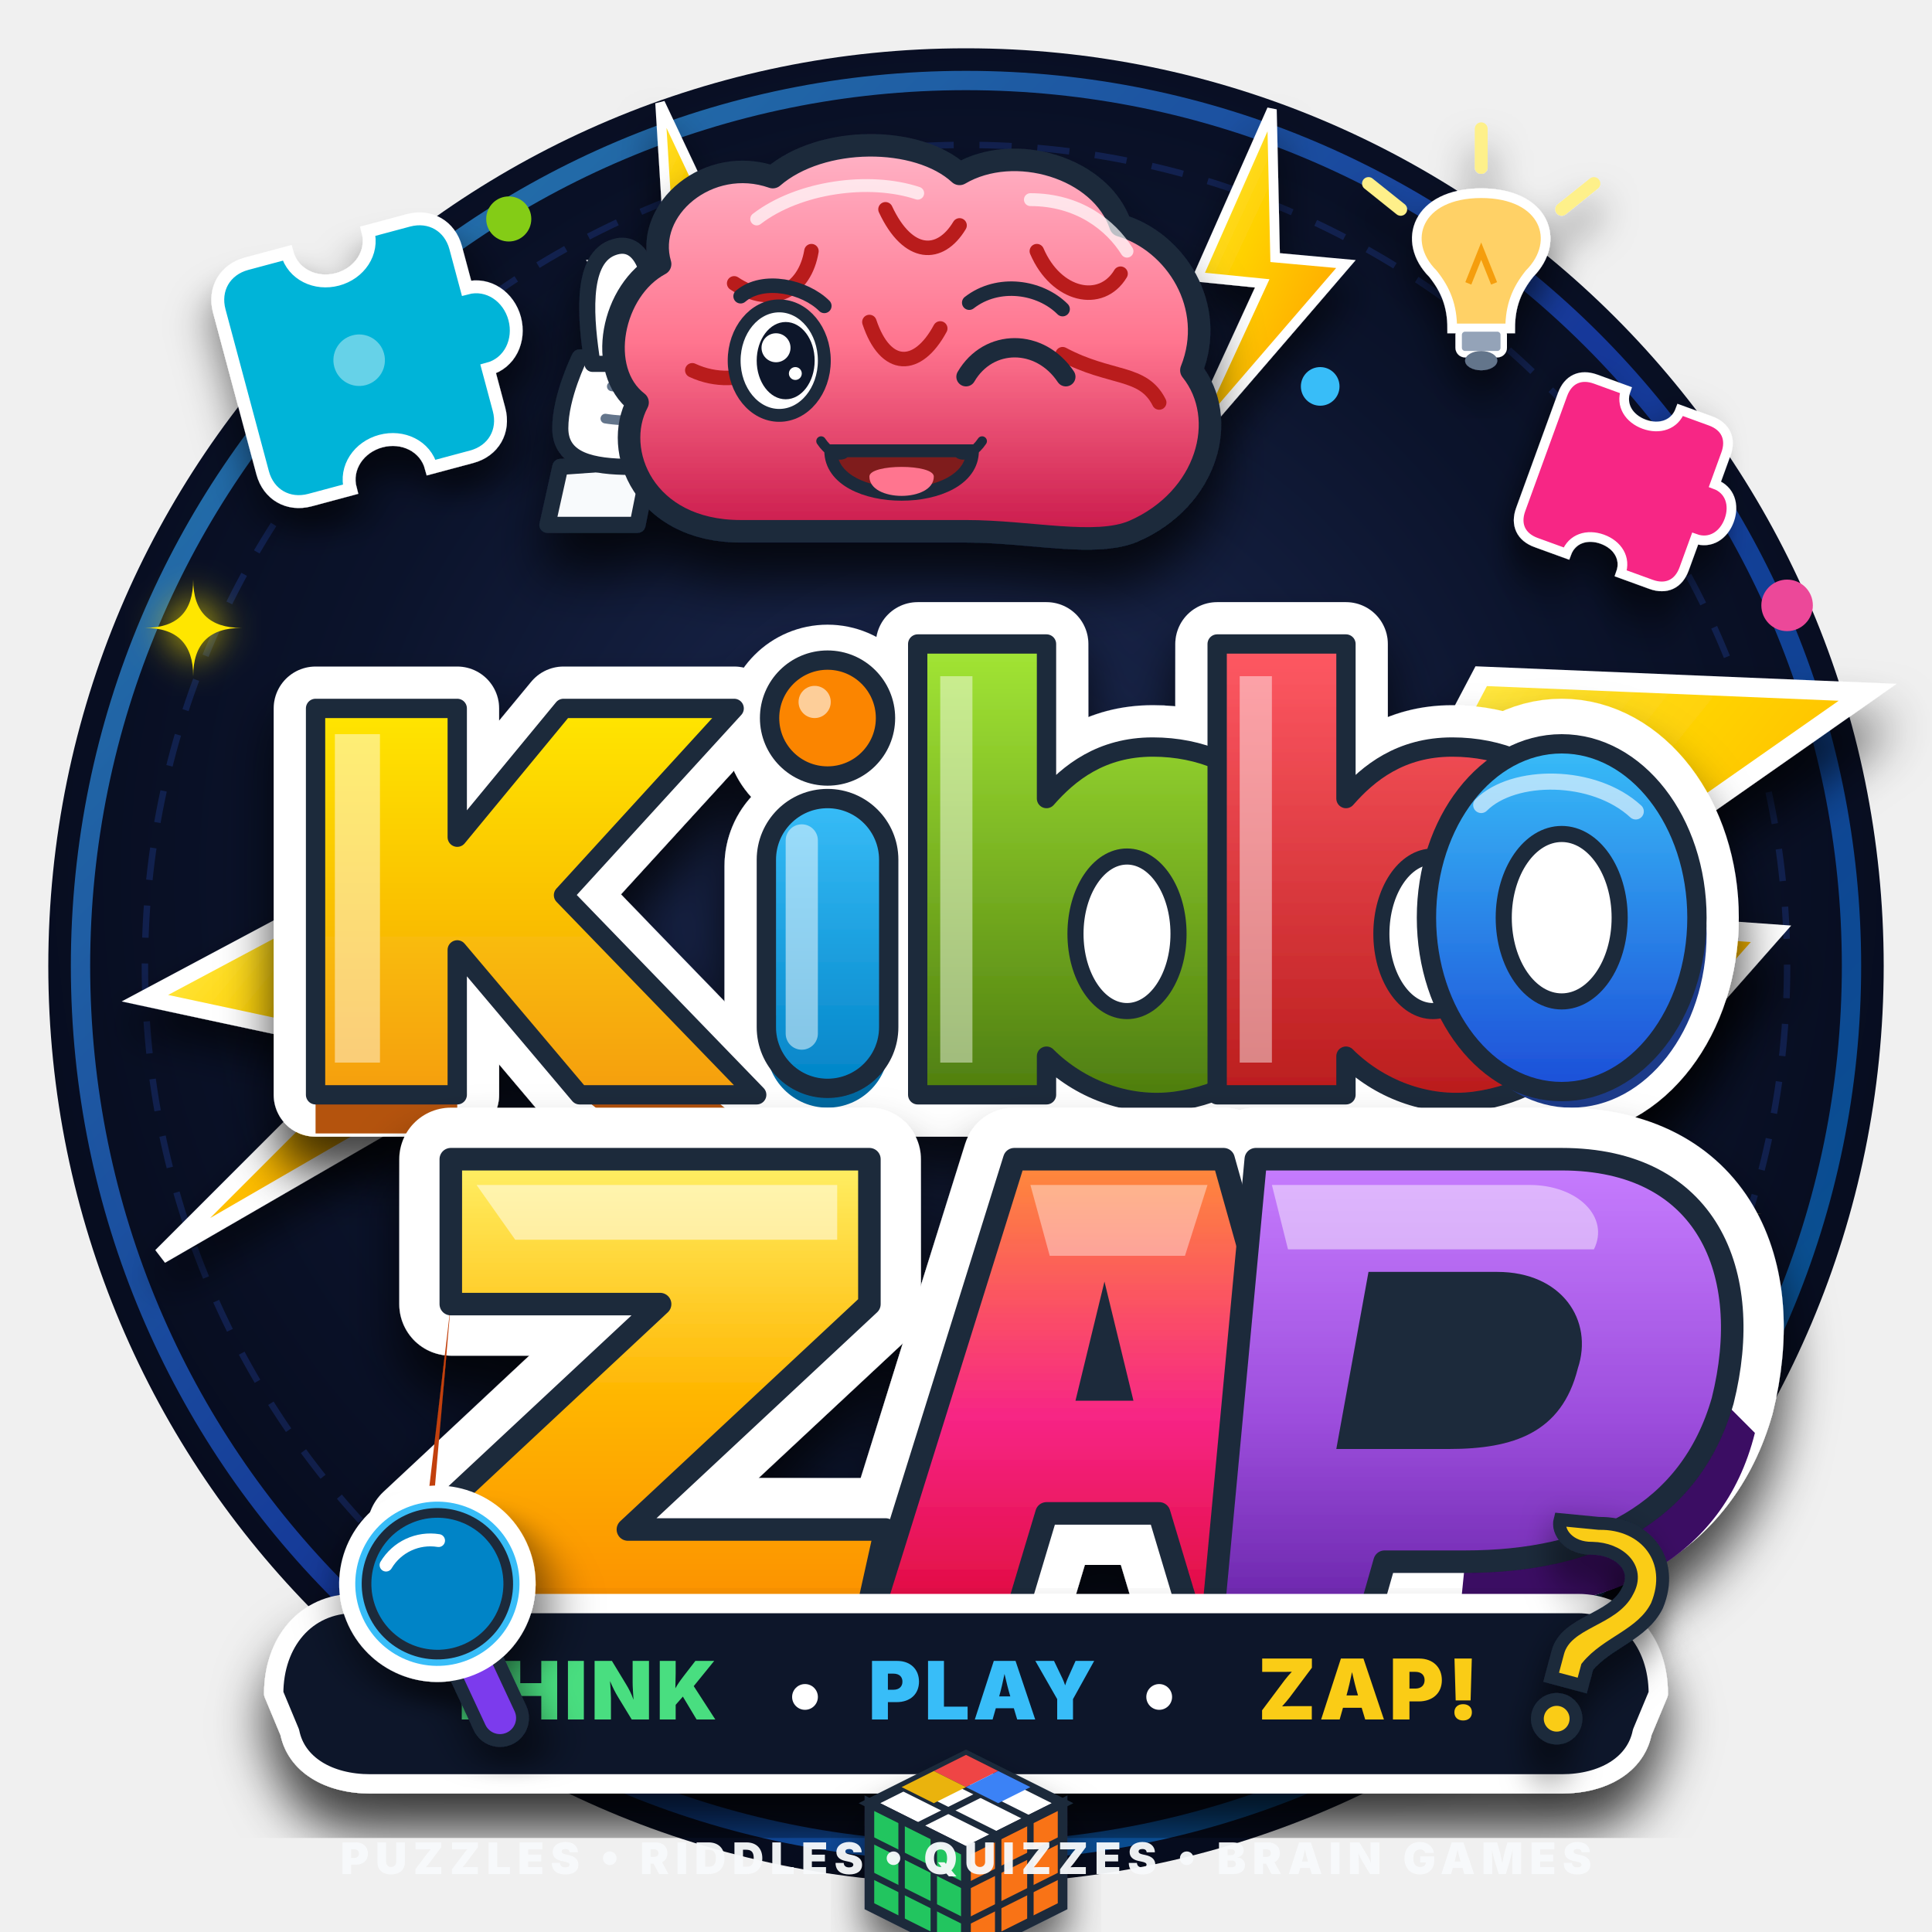
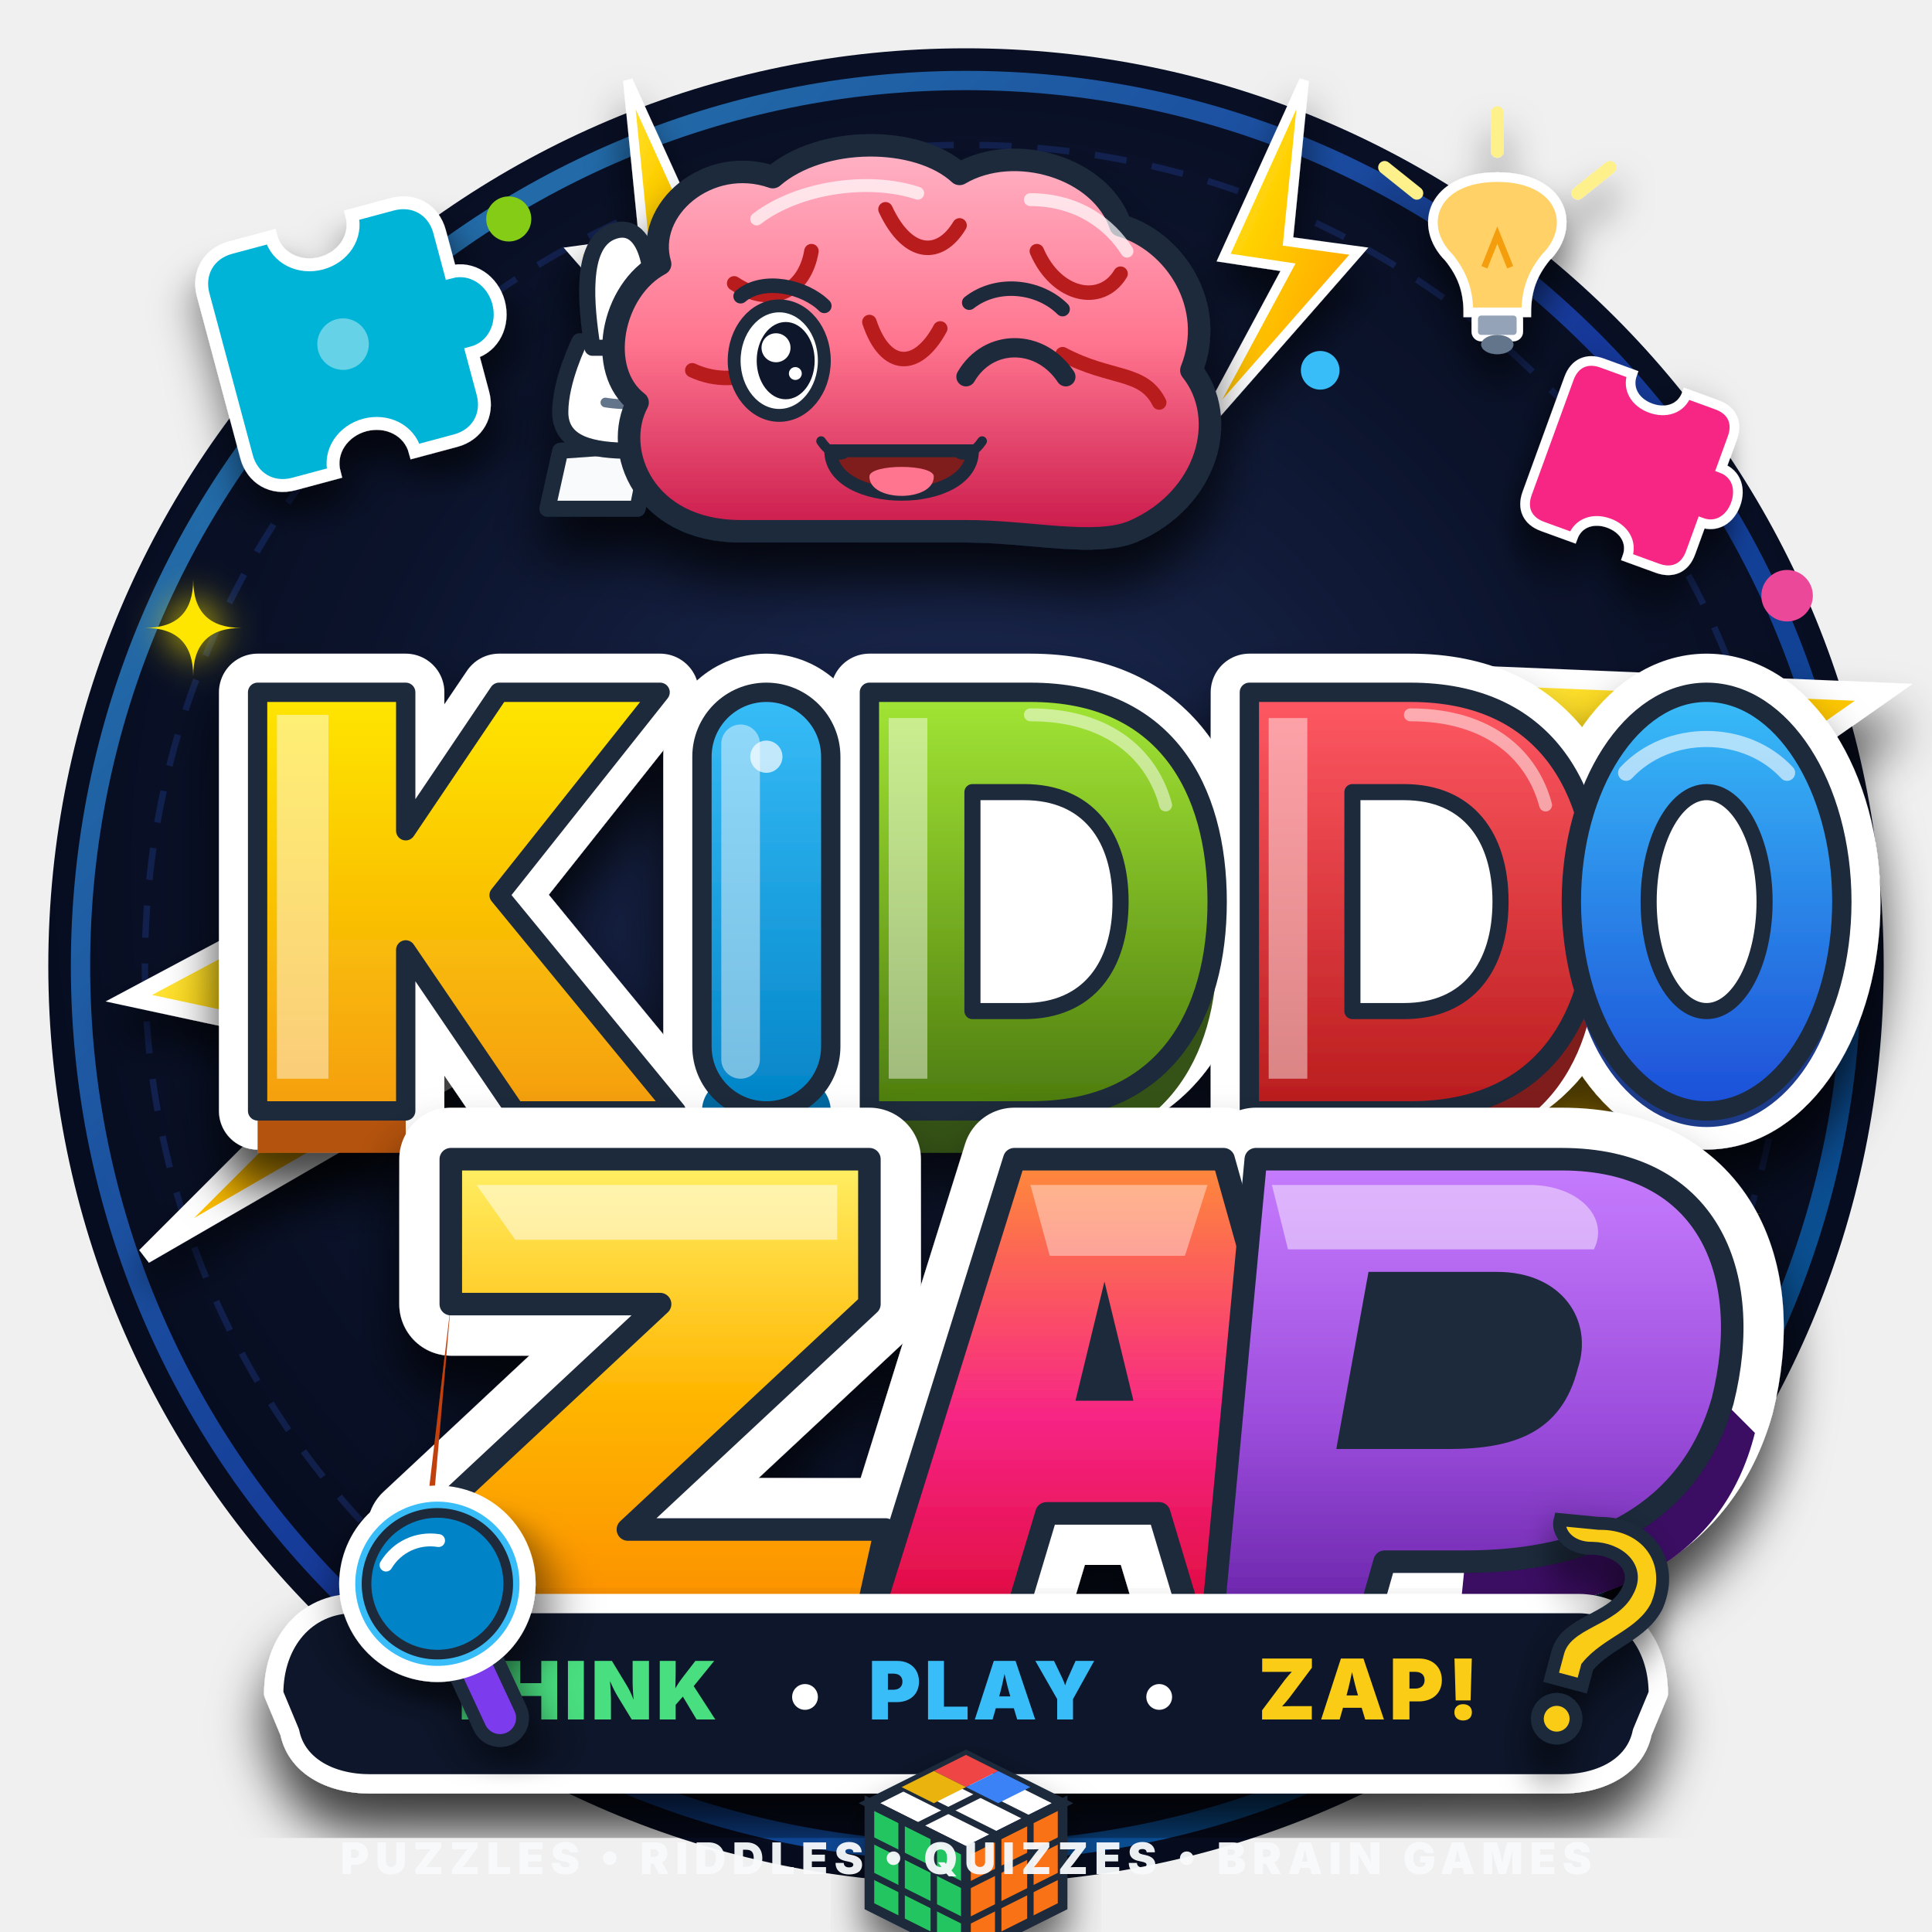
<svg xmlns="http://www.w3.org/2000/svg" viewBox="0 0 600 600" width="100%" height="100%">
  <defs>
    <radialGradient id="bgGrad" cx="50%" cy="45%" r="65%">
      <stop offset="0%" stop-color="#1e2c56" />
      <stop offset="55%" stop-color="#0b132b" />
      <stop offset="100%" stop-color="#040817" />
    </radialGradient>
    <linearGradient id="ringGrad" x1="0%" y1="0%" x2="100%" y2="100%">
      <stop offset="0%" stop-color="#38bdf8" />
      <stop offset="50%" stop-color="#1d4ed8" />
      <stop offset="100%" stop-color="#0284c7" />
    </linearGradient>
    <linearGradient id="brainGrad" x1="0%" y1="0%" x2="0%" y2="100%">
      <stop offset="0%" stop-color="#ffb3c6" />
      <stop offset="50%" stop-color="#ff758f" />
      <stop offset="100%" stop-color="#c9184a" />
    </linearGradient>
-     <linearGradient id="brainHighlight" x1="0%" y1="0%" x2="0%" y2="100%">
-       <stop offset="0%" stop-color="#ffffff" stop-opacity="0.6" />
-       <stop offset="100%" stop-color="#ffffff" stop-opacity="0" />
-     </linearGradient>
    <linearGradient id="lightningGrad" x1="0%" y1="0%" x2="100%" y2="100%">
      <stop offset="0%" stop-color="#fff566" />
      <stop offset="40%" stop-color="#ffd000" />
      <stop offset="100%" stop-color="#ff9100" />
-     </linearGradient>
-     <linearGradient id="lightningSide" x1="0%" y1="0%" x2="100%" y2="100%">
-       <stop offset="0%" stop-color="#ff9100" />
-       <stop offset="100%" stop-color="#d84a00" />
    </linearGradient>
    <linearGradient id="kGrad" x1="0%" y1="0%" x2="0%" y2="100%">
      <stop offset="0%" stop-color="#ffe600" />
      <stop offset="100%" stop-color="#f59e0b" />
    </linearGradient>
    <linearGradient id="iGrad" x1="0%" y1="0%" x2="0%" y2="100%">
      <stop offset="0%" stop-color="#38bdf8" />
      <stop offset="100%" stop-color="#0284c7" />
    </linearGradient>
    <linearGradient id="d1Grad" x1="0%" y1="0%" x2="0%" y2="100%">
      <stop offset="0%" stop-color="#a3e635" />
      <stop offset="100%" stop-color="#4d7c0f" />
    </linearGradient>
    <linearGradient id="d2Grad" x1="0%" y1="0%" x2="0%" y2="100%">
      <stop offset="0%" stop-color="#ff5964" />
      <stop offset="100%" stop-color="#b91c1c" />
    </linearGradient>
    <linearGradient id="oGrad" x1="0%" y1="0%" x2="0%" y2="100%">
      <stop offset="0%" stop-color="#38bdf8" />
      <stop offset="100%" stop-color="#1d4ed8" />
    </linearGradient>
    <linearGradient id="zapZ" x1="0%" y1="0%" x2="0%" y2="100%">
      <stop offset="0%" stop-color="#fff066" />
      <stop offset="45%" stop-color="#ffb703" />
      <stop offset="100%" stop-color="#fb8500" />
    </linearGradient>
    <linearGradient id="zapA" x1="0%" y1="0%" x2="0%" y2="100%">
      <stop offset="0%" stop-color="#ff8c38" />
      <stop offset="50%" stop-color="#f72585" />
      <stop offset="100%" stop-color="#d90429" />
    </linearGradient>
    <linearGradient id="zapP" x1="0%" y1="0%" x2="0%" y2="100%">
      <stop offset="0%" stop-color="#c77dff" />
      <stop offset="50%" stop-color="#9d4edd" />
      <stop offset="100%" stop-color="#5a189a" />
    </linearGradient>
    <filter id="glow" x="-20%" y="-20%" width="140%" height="140%">
      <feGaussianBlur stdDeviation="6" result="blur" />
      <feComposite in="SourceGraphic" in2="blur" operator="over" />
    </filter>
    <filter id="dropShadow" x="-20%" y="-20%" width="140%" height="140%">
      <feDropShadow dx="0" dy="8" stdDeviation="6" flood-color="#000000" flood-opacity="0.6" />
    </filter>
    <filter id="heavyShadow" x="-30%" y="-30%" width="160%" height="160%">
      <feDropShadow dx="0" dy="12" stdDeviation="8" flood-color="#000000" flood-opacity="0.75" />
    </filter>
  </defs>
  <circle cx="300" cy="300" r="285" fill="url(#bgGrad)" />
  <circle cx="300" cy="300" r="275" fill="none" stroke="url(#ringGrad)" stroke-width="6" opacity="0.65" />
  <circle cx="300" cy="300" r="255" fill="none" stroke="#1e3a8a" stroke-width="2" stroke-dasharray="10 8" opacity="0.4" />
  <g filter="url(#dropShadow)">
-     <polygon points="205,32 230,85 210,88 235,140 185,82 208,80" fill="url(#lightningGrad)" stroke="#ffffff" stroke-width="3" />
+     <polygon points="195,25 220,80 200,83 228,135 178,78 200,75" fill="url(#lightningGrad)" stroke="#ffffff" stroke-width="3" />
  </g>
  <g filter="url(#dropShadow)">
-     <polygon points="395,34 372,86 392,88 368,140 418,82 396,80" fill="url(#lightningGrad)" stroke="#ffffff" stroke-width="3" />
+     <polygon points="405,25 380,80 400,83 372,135 422,78 400,75" fill="url(#lightningGrad)" stroke="#ffffff" stroke-width="3" />
  </g>
  <g filter="url(#heavyShadow)">
-     <polygon points="460,210 580,215 480,285 550,290 435,420 470,310 410,305" fill="url(#lightningGrad)" stroke="#ffffff" stroke-width="6" />
+     <polygon points="465,210 585,215 485,285 555,290 435,420 475,310 415,305" fill="url(#lightningGrad)" stroke="#ffffff" stroke-width="6" />
  </g>
  <g filter="url(#dropShadow)">
-     <polygon points="120,270 45,310 115,325 50,390 145,335 90,320" fill="url(#lightningGrad)" stroke="#ffffff" stroke-width="5" />
-   </g>
-   <g transform="translate(65, 85) rotate(-15)" filter="url(#dropShadow)">
+     <polygon points="115,270 40,310 110,325 45,390 140,335 85,320" fill="url(#lightningGrad)" stroke="#ffffff" stroke-width="5" />
+   </g>
+   <g transform="translate(60, 80) rotate(-15)" filter="url(#dropShadow)">
    <path d="M 0,12 C 0,5 5,0 12,0 L 25,0 C 25,7 31,12 38,12 C 45,12 51,7 51,0 L 64,0 C 71,0 76,5 76,12 L 76,25 C 83,25 88,31 88,38 C 88,45 83,51 76,51 L 76,64 C 76,71 71,76 64,76 L 51,76 C 51,69 45,64 38,64 C 31,64 25,69 25,76 L 12,76 C 5,76 0,71 0,64 Z" fill="#00b4d8" stroke="#ffffff" stroke-width="4" />
    <circle cx="38" cy="38" r="8" fill="#ffffff" opacity="0.4" />
  </g>
-   <g transform="translate(435, 60)" filter="url(#dropShadow)">
+   <g transform="translate(440, 55)" filter="url(#dropShadow)">
    <line x1="25" y1="-8" x2="25" y2="-20" stroke="#fef08a" stroke-width="4" stroke-linecap="round" />
    <line x1="50" y1="5" x2="60" y2="-3" stroke="#fef08a" stroke-width="4" stroke-linecap="round" />
    <line x1="0" y1="5" x2="-10" y2="-3" stroke="#fef08a" stroke-width="4" stroke-linecap="round" />
    <path d="M 10,25 C 0,15 5,0 25,0 C 45,0 50,15 40,25 C 36,30 34,35 34,42 L 16,42 C 16,35 14,30 10,25 Z" fill="#ffd166" stroke="#ffffff" stroke-width="3" />
    <rect x="18" y="42" width="14" height="8" rx="2" fill="#94a3b8" stroke="#ffffff" stroke-width="2" />
    <ellipse cx="25" cy="52" rx="5" ry="3" fill="#64748b" />
    <path d="M 21,28 L 25,18 L 29,28" fill="none" stroke="#f59e0b" stroke-width="2" />
  </g>
-   <g transform="translate(488, 115) rotate(20)" filter="url(#dropShadow)">
+   <g transform="translate(490, 110) rotate(20)" filter="url(#dropShadow)">
    <path d="M 0,8 C 0,3 3,0 8,0 L 18,0 C 18,5 22,8 27,8 C 32,8 36,5 36,0 L 46,0 C 51,0 54,3 54,8 L 54,18 C 59,18 62,22 62,27 C 62,32 59,36 54,36 L 54,46 C 54,51 51,54 46,54 L 36,54 C 36,49 32,46 27,46 C 22,46 18,49 18,54 L 8,54 C 3,54 0,51 0,46 Z" fill="#f72585" stroke="#ffffff" stroke-width="3" />
  </g>
  <g fill="#ffe600">
    <path d="M 60,180 Q 60,195 45,195 Q 60,195 60,210 Q 60,195 75,195 Q 60,195 60,180" filter="url(#glow)" />
    <path d="M 535,365 Q 535,377 523,377 Q 535,377 535,389 Q 535,377 547,377 Q 535,377 535,365" />
    <circle cx="158" cy="68" r="7" fill="#84cc16" />
-     <circle cx="410" cy="120" r="6" fill="#38bdf8" />
-     <circle cx="555" cy="188" r="8" fill="#ec4899" />
-     <circle cx="415" cy="495" r="7" fill="#a855f7" />
+     <circle cx="410" cy="115" r="6" fill="#38bdf8" />
+     <circle cx="555" cy="185" r="8" fill="#ec4899" />
  </g>
  <g id="brain-character" filter="url(#heavyShadow)">
-     <g transform="translate(162, 75)">
+     <g transform="translate(162, 70)">
      <path d="M 12,70 L 40,68 L 36,88 L 8,88 Z" fill="#f8fafc" stroke="#1e293b" stroke-width="5" stroke-linejoin="round" />
      <path d="M 18,36 C 18,36 12,48 12,58 C 12,68 22,70 34,70 C 46,70 54,64 54,50 C 54,42 48,36 40,36 Z" fill="#ffffff" stroke="#1e293b" stroke-width="5" stroke-linejoin="round" />
      <path d="M 22,38 C 20,25 18,6 28,2 C 38,-2 42,12 40,30 L 40,38 Z" fill="#ffffff" stroke="#1e293b" stroke-width="5" stroke-linejoin="round" />
      <path d="M 28,45 C 34,46 44,45 48,42" fill="none" stroke="#64748b" stroke-width="3" stroke-linecap="round" />
      <path d="M 26,55 C 32,56 42,56 46,52" fill="none" stroke="#64748b" stroke-width="3" stroke-linecap="round" />
    </g>
    <path d="M 230,165               C 200,165 190,140 198,125               C 185,115 190,90 205,82               C 200,65 220,48 240,55               C 255,42 285,42 298,54               C 315,44 342,52 348,70               C 365,75 378,95 370,115               C 382,130 375,155 352,165               C 340,170 320,165 300,165              Z" fill="url(#brainGrad)" stroke="#1e293b" stroke-width="7" stroke-linejoin="round" />
    <g fill="none" stroke="#b91c1c" stroke-width="4.5" stroke-linecap="round">
      <path d="M 228,88 C 240,96 250,90 252,78" />
      <path d="M 275,65 C 282,80 292,80 298,70" />
      <path d="M 322,78 C 328,92 342,95 348,85" />
      <path d="M 215,115 C 230,122 245,112 248,105" />
      <path d="M 330,110 C 345,118 355,115 360,125" />
      <path d="M 270,100 C 275,115 285,115 292,102" />
    </g>
    <path d="M 235,68 C 248,58 270,55 285,60" fill="none" stroke="#ffffff" stroke-width="4" stroke-linecap="round" opacity="0.7" />
    <path d="M 320,62 C 335,62 345,70 350,78" fill="none" stroke="#ffffff" stroke-width="4" stroke-linecap="round" opacity="0.7" />
    <g transform="translate(242, 112)">
      <ellipse cx="0" cy="0" rx="14" ry="17" fill="#ffffff" stroke="#1e293b" stroke-width="4" />
      <ellipse cx="2" cy="0" rx="9" ry="12" fill="#0f172a" />
      <circle cx="-1" cy="-4" r="4.5" fill="#ffffff" />
      <circle cx="5" cy="4" r="2" fill="#ffffff" />
      <path d="M -12,-20 C -5,-26 8,-23 14,-17" fill="none" stroke="#1e293b" stroke-width="4.5" stroke-linecap="round" />
    </g>
    <g transform="translate(315, 112)">
      <path d="M -15,5 C -8,-7 8,-7 16,5" fill="none" stroke="#1e293b" stroke-width="6" stroke-linecap="round" />
      <path d="M -14,-18 C -5,-25 8,-23 15,-16" fill="none" stroke="#1e293b" stroke-width="4.5" stroke-linecap="round" />
    </g>
    <g transform="translate(280, 140)">
      <path d="M -22,0 C -22,18 22,18 22,0 Z" fill="#7f1d1d" stroke="#1e293b" stroke-width="4" stroke-linejoin="round" />
      <path d="M -10,8 C -10,4 10,4 10,8 C 10,16 -10,16 -10,8 Z" fill="#ff758f" />
      <path d="M -25,-3 C -23,0 -20,2 -18,1" fill="none" stroke="#1e293b" stroke-width="3" stroke-linecap="round" />
      <path d="M 25,-3 C 23,0 20,2 18,1" fill="none" stroke="#1e293b" stroke-width="3" stroke-linecap="round" />
    </g>
  </g>
  <g id="kiddo-title" filter="url(#heavyShadow)">
-     <path d="M 98,220 L 98,340 L 142,340 L 142,295 L 180,340 L 235,340 L 175,278 L 228,220 L 175,220 L 142,260 L 142,220 Z" stroke="#ffffff" stroke-width="26" stroke-linejoin="round" stroke-linecap="round" fill="#ffffff" />
-     <rect x="238" y="250" width="38" height="90" rx="19" stroke="#ffffff" stroke-width="26" stroke-linejoin="round" fill="#ffffff" />
-     <circle cx="257" cy="226" r="19" stroke="#ffffff" stroke-width="26" fill="#ffffff" />
-     <path d="M 285,255 L 285,340 L 325,340 L 325,328 C 335,338 350,344 365,342 C 395,338 412,312 410,285 C 408,255 388,232 358,232 C 342,232 332,240 325,248 L 325,200 L 285,200 Z" stroke="#ffffff" stroke-width="26" stroke-linejoin="round" fill="#ffffff" />
-     <path d="M 378,255 L 378,340 L 418,340 L 418,328 C 428,338 443,344 458,342 C 488,338 505,312 503,285 C 501,255 481,232 451,232 C 435,232 425,240 418,248 L 418,200 L 378,200 Z" stroke="#ffffff" stroke-width="26" stroke-linejoin="round" fill="#ffffff" />
-     <ellipse cx="485" cy="285" rx="42" ry="55" stroke="#ffffff" stroke-width="26" fill="#ffffff" />
-     <g>
-       <path d="M 98,340 L 98,352 L 142,352 L 142,340 Z" fill="#b45309" />
-       <path d="M 180,340 L 195,352 L 235,352 L 220,340 Z" fill="#b45309" />
-       <path d="M 98,220 L 98,340 L 142,340 L 142,295 L 180,340 L 235,340 L 175,278 L 228,220 L 175,220 L 142,260 L 142,220 Z" fill="url(#kGrad)" stroke="#1e293b" stroke-width="6" stroke-linejoin="round" />
-       <path d="M 104,228 L 104,330 L 118,330 L 118,228 Z" fill="#ffffff" opacity="0.45" />
-     </g>
-     <g>
-       <rect x="238" y="254" width="38" height="90" rx="19" fill="#0369a1" />
-       <rect x="238" y="248" width="38" height="90" rx="19" fill="url(#iGrad)" stroke="#1e293b" stroke-width="6" />
-       <circle cx="257" cy="223" r="18" fill="#fb8500" stroke="#1e293b" stroke-width="6" />
-       <rect x="244" y="256" width="10" height="70" rx="5" fill="#ffffff" opacity="0.5" />
-       <circle cx="253" cy="218" r="5" fill="#ffffff" opacity="0.6" />
-     </g>
-     <g>
-       <path d="M 285,255 L 285,340 L 325,340 L 325,328 C 335,338 350,344 365,342 C 395,338 412,312 410,285 C 408,255 388,232 358,232 C 342,232 332,240 325,248 L 325,200 L 285,200 Z" fill="url(#d1Grad)" stroke="#1e293b" stroke-width="6" stroke-linejoin="round" />
-       <ellipse cx="350" cy="290" rx="16" ry="24" fill="#ffffff" stroke="#1e293b" stroke-width="5" />
-       <path d="M 292,210 L 292,330 L 302,330 L 302,210 Z" fill="#ffffff" opacity="0.45" />
-     </g>
-     <g>
-       <path d="M 378,255 L 378,340 L 418,340 L 418,328 C 428,338 443,344 458,342 C 488,338 505,312 503,285 C 501,255 481,232 451,232 C 435,232 425,240 418,248 L 418,200 L 378,200 Z" fill="url(#d2Grad)" stroke="#1e293b" stroke-width="6" stroke-linejoin="round" />
-       <ellipse cx="445" cy="290" rx="16" ry="24" fill="#ffffff" stroke="#1e293b" stroke-width="5" />
-       <path d="M 385,210 L 385,330 L 395,330 L 395,210 Z" fill="#ffffff" opacity="0.45" />
-     </g>
-     <g>
-       <ellipse cx="488" cy="290" rx="42" ry="54" fill="#1e3a8a" />
-       <ellipse cx="485" cy="285" rx="42" ry="54" fill="url(#oGrad)" stroke="#1e293b" stroke-width="6" />
-       <ellipse cx="485" cy="285" rx="18" ry="26" fill="#ffffff" stroke="#1e293b" stroke-width="5" />
-       <path d="M 460,250 C 470,240 495,240 508,252" fill="none" stroke="#ffffff" stroke-width="5" stroke-linecap="round" opacity="0.6" />
+     <g stroke="#ffffff" stroke-width="24" stroke-linejoin="round" stroke-linecap="round" fill="#ffffff">
+       <path d="M 80,215 L 80,345 L 126,345 L 126,295 L 160,345 L 210,345 L 155,278 L 205,215 L 155,215 L 126,258 L 126,215 Z" />
+       <rect x="218" y="215" width="40" height="130" rx="20" />
+       <path d="M 270,215 L 320,215 C 362,215 378,245 378,280 C 378,315 362,345 320,345 L 270,345 Z" />
+       <path d="M 388,215 L 438,215 C 480,215 496,245 496,280 C 496,315 480,345 438,345 L 388,345 Z" />
+       <ellipse cx="530" cy="280" rx="42" ry="65" />
+     </g>
+     <polygon points="80,345 80,358 126,358 126,345" fill="#b45309" />
+     <polygon points="160,345 170,358 210,358 200,345" fill="#b45309" />
+     <rect x="218" y="335" width="40" height="20" rx="10" fill="#0369a1" />
+     <path d="M 270,345 L 270,358 L 320,358 C 362,358 378,328 378,295 L 378,280 C 378,315 362,345 320,345 Z" fill="#365314" />
+     <path d="M 388,345 L 388,358 L 438,358 C 480,358 496,328 496,295 L 496,280 C 496,315 480,345 438,345 Z" fill="#7f1d1d" />
+     <ellipse cx="530" cy="292" rx="42" ry="58" fill="#1e3a8a" />
+     <g>
+       <path d="M 80,215 L 80,345 L 126,345 L 126,295 L 160,345 L 210,345 L 155,278 L 205,215 L 155,215 L 126,258 L 126,215 Z" fill="url(#kGrad)" stroke="#1e293b" stroke-width="6" stroke-linejoin="round" />
+       <path d="M 86,222 L 86,335 L 102,335 L 102,222 Z" fill="#ffffff" opacity="0.45" />
+     </g>
+     <g>
+       <rect x="218" y="215" width="40" height="130" rx="20" fill="url(#iGrad)" stroke="#1e293b" stroke-width="6" />
+       <rect x="224" y="225" width="12" height="110" rx="6" fill="#ffffff" opacity="0.45" />
+       <circle cx="238" cy="235" r="5" fill="#ffffff" opacity="0.7" />
+     </g>
+     <g>
+       <path d="M 270,215 L 320,215 C 362,215 378,245 378,280 C 378,315 362,345 320,345 L 270,345 Z" fill="url(#d1Grad)" stroke="#1e293b" stroke-width="6" stroke-linejoin="round" />
+       <path d="M 302,246 L 318,246 C 338,246 348,260 348,280 C 348,300 338,314 318,314 L 302,314 Z" fill="#ffffff" stroke="#1e293b" stroke-width="5" stroke-linejoin="round" />
+       <path d="M 276,223 L 276,335 L 288,335 L 288,223 Z" fill="#ffffff" opacity="0.45" />
+       <path d="M 320,222 C 345,222 358,235 362,250" fill="none" stroke="#ffffff" stroke-width="4" stroke-linecap="round" opacity="0.5" />
+     </g>
+     <g>
+       <path d="M 388,215 L 438,215 C 480,215 496,245 496,280 C 496,315 480,345 438,345 L 388,345 Z" fill="url(#d2Grad)" stroke="#1e293b" stroke-width="6" stroke-linejoin="round" />
+       <path d="M 420,246 L 436,246 C 456,246 466,260 466,280 C 466,300 456,314 436,314 L 420,314 Z" fill="#ffffff" stroke="#1e293b" stroke-width="5" stroke-linejoin="round" />
+       <path d="M 394,223 L 394,335 L 406,335 L 406,223 Z" fill="#ffffff" opacity="0.45" />
+       <path d="M 438,222 C 463,222 476,235 480,250" fill="none" stroke="#ffffff" stroke-width="4" stroke-linecap="round" opacity="0.5" />
+     </g>
+     <g>
+       <ellipse cx="530" cy="280" rx="42" ry="65" fill="url(#oGrad)" stroke="#1e293b" stroke-width="6" />
+       <ellipse cx="530" cy="280" rx="18" ry="34" fill="#ffffff" stroke="#1e293b" stroke-width="5" />
+       <path d="M 505,240 C 518,226 542,226 555,240" fill="none" stroke="#ffffff" stroke-width="5" stroke-linecap="round" opacity="0.6" />
    </g>
  </g>
  <g id="zap-title" filter="url(#heavyShadow)">
    <g stroke="#ffffff" stroke-width="32" stroke-linejoin="round" stroke-linecap="round" fill="#ffffff">
      <polygon points="140,360 270,360 270,405 195,475 275,475 265,520 130,520 130,475 205,405 140,405" />
      <polygon points="265,520 315,360 380,360 425,520 375,520 360,470 325,470 310,520" />
      <path d="M 390,360 L 485,360 C 530,360 545,395 535,435 C 525,470 495,485 455,485 L 430,485 L 420,520 L 375,520 Z" />
    </g>
    <polygon points="140,405 130,520 120,535 255,535 265,520 195,475 185,490 130,490" fill="#c2410c" />
    <polygon points="310,520 298,535 365,535 375,520" fill="#991b1b" />
    <path d="M 420,520 L 410,535 L 450,535 L 455,485 C 495,485 525,470 535,435 L 545,445 C 535,485 500,500 460,500 L 435,500 Z" fill="#3b0764" />
    <polygon points="140,360 270,360 270,405 195,475 275,475 265,520 130,520 130,475 205,405 140,405" fill="url(#zapZ)" stroke="#1e293b" stroke-width="7" stroke-linejoin="round" />
    <polygon points="148,368 260,368 260,385 160,385" fill="#ffffff" opacity="0.5" />
    <polygon points="265,520 315,360 380,360 425,520 375,520 360,470 325,470 310,520" fill="url(#zapA)" stroke="#1e293b" stroke-width="7" stroke-linejoin="round" />
    <polygon points="334,435 352,435 343,398" fill="#1e293b" />
    <path d="M 320,368 L 375,368 L 368,390 L 326,390 Z" fill="#ffffff" opacity="0.4" />
    <path d="M 390,360 L 485,360 C 530,360 545,395 535,435 C 525,470 495,485 455,485 L 430,485 L 420,520 L 375,520 Z" fill="url(#zapP)" stroke="#1e293b" stroke-width="7" stroke-linejoin="round" />
    <path d="M 425,395 L 465,395 C 485,395 495,410 490,425 C 485,445 470,450 450,450 L 415,450 Z" fill="#1e293b" />
    <path d="M 395,368 L 475,368 C 490,368 500,378 495,388 L 400,388 Z" fill="#ffffff" opacity="0.45" />
  </g>
  <g transform="translate(300, 520)" filter="url(#heavyShadow)">
    <path d="M -190,-22 L 190,-22 C 205,-22 215,-10 215,6 L 210,18 C 208,28 198,34 185,34 L -185,34 C -198,34 -208,28 -210,18 L -215,6 C -215,-10 -205,-22 -190,-22 Z" fill="#0f172a" stroke="#ffffff" stroke-width="6" stroke-linejoin="round" />
-     <text x="-120" y="14" font-family="system-ui, -apple-system, 'Montserrat', sans-serif" font-weight="900" font-size="25" fill="#4ade80" text-anchor="middle" letter-spacing="1">THINK</text>
+     <text x="-120" y="14" font-family="system-ui, -apple-system, sans-serif" font-weight="900" font-size="25" fill="#4ade80" text-anchor="middle" letter-spacing="1">THINK</text>
    <circle cx="-50" cy="7" r="4" fill="#ffffff" />
-     <text x="5" y="14" font-family="system-ui, -apple-system, 'Montserrat', sans-serif" font-weight="900" font-size="25" fill="#38bdf8" text-anchor="middle" letter-spacing="1">PLAY</text>
+     <text x="5" y="14" font-family="system-ui, -apple-system, sans-serif" font-weight="900" font-size="25" fill="#38bdf8" text-anchor="middle" letter-spacing="1">PLAY</text>
    <circle cx="60" cy="7" r="4" fill="#ffffff" />
-     <text x="125" y="14" font-family="system-ui, -apple-system, 'Montserrat', sans-serif" font-weight="900" font-size="26" fill="#facc15" text-anchor="middle" letter-spacing="1">ZAP!</text>
+     <text x="125" y="14" font-family="system-ui, -apple-system, sans-serif" font-weight="900" font-size="26" fill="#facc15" text-anchor="middle" letter-spacing="1">ZAP!</text>
  </g>
  <g transform="translate(95, 480) rotate(-25)" filter="url(#dropShadow)">
    <rect x="25" y="45" width="14" height="36" rx="7" fill="#7c3aed" stroke="#1e293b" stroke-width="4" />
    <circle cx="32" cy="28" r="28" fill="#38bdf8" stroke="#ffffff" stroke-width="5" />
    <circle cx="32" cy="28" r="22" fill="#0284c7" stroke="#1e293b" stroke-width="3" />
    <path d="M 20,16 A 16 16 0 0 1 38,16" fill="none" stroke="#ffffff" stroke-width="4" stroke-linecap="round" />
  </g>
  <g transform="translate(270, 545)" filter="url(#dropShadow)">
    <polygon points="30,0 60,15 30,30 0,15" fill="#ffffff" stroke="#1e293b" stroke-width="3" />
    <line x1="10" y1="10" x2="40" y2="25" stroke="#1e293b" stroke-width="2" />
    <line x1="20" y1="5" x2="50" y2="20" stroke="#1e293b" stroke-width="2" />
    <line x1="15" y1="22" x2="45" y2="7" stroke="#1e293b" stroke-width="2" />
    <polygon points="20,5 30,0 40,5 30,10" fill="#ef4444" />
    <polygon points="30,10 40,5 50,10 40,15" fill="#3b82f6" />
    <polygon points="10,10 20,5 30,10 20,15" fill="#eab308" />
    <polygon points="0,15 30,30 30,62 0,47" fill="#22c55e" stroke="#1e293b" stroke-width="3" />
    <line x1="10" y1="20" x2="10" y2="52" stroke="#1e293b" stroke-width="2" />
    <line x1="20" y1="25" x2="20" y2="57" stroke="#1e293b" stroke-width="2" />
    <line x1="0" y1="26" x2="30" y2="41" stroke="#1e293b" stroke-width="2" />
    <line x1="0" y1="37" x2="30" y2="52" stroke="#1e293b" stroke-width="2" />
    <polygon points="30,30 60,15 60,47 30,62" fill="#f97316" stroke="#1e293b" stroke-width="3" />
    <line x1="40" y1="25" x2="40" y2="57" stroke="#1e293b" stroke-width="2" />
    <line x1="50" y1="20" x2="50" y2="52" stroke="#1e293b" stroke-width="2" />
    <line x1="30" y1="41" x2="60" y2="26" stroke="#1e293b" stroke-width="2" />
    <line x1="30" y1="52" x2="60" y2="37" stroke="#1e293b" stroke-width="2" />
  </g>
  <g transform="translate(485, 470) rotate(15)" filter="url(#dropShadow)">
    <path d="M 12,0 C 26,-4 38,5 36,20 C 34,30 24,35 20,44 L 20,50 L 10,50 L 10,42 C 10,32 24,28 26,18 C 28,10 20,6 12,8 C 5,10 0,6 0,2 Z" fill="#facc15" stroke="#1e293b" stroke-width="4" />
    <circle cx="15" cy="62" r="6" fill="#facc15" stroke="#1e293b" stroke-width="4" />
  </g>
  <g transform="translate(300, 582)">
    <text x="0" y="0" font-family="system-ui, -apple-system, sans-serif" font-weight="900" font-size="13.5" fill="#f8fafc" text-anchor="middle" letter-spacing="2" opacity="0.95">
-       PUZZLES  •  RIDDLES  •  QUIZZES  •  BRAIN GAMES
+       PUZZLES • RIDDLES • QUIZZES • BRAIN GAMES
    </text>
  </g>
</svg>
